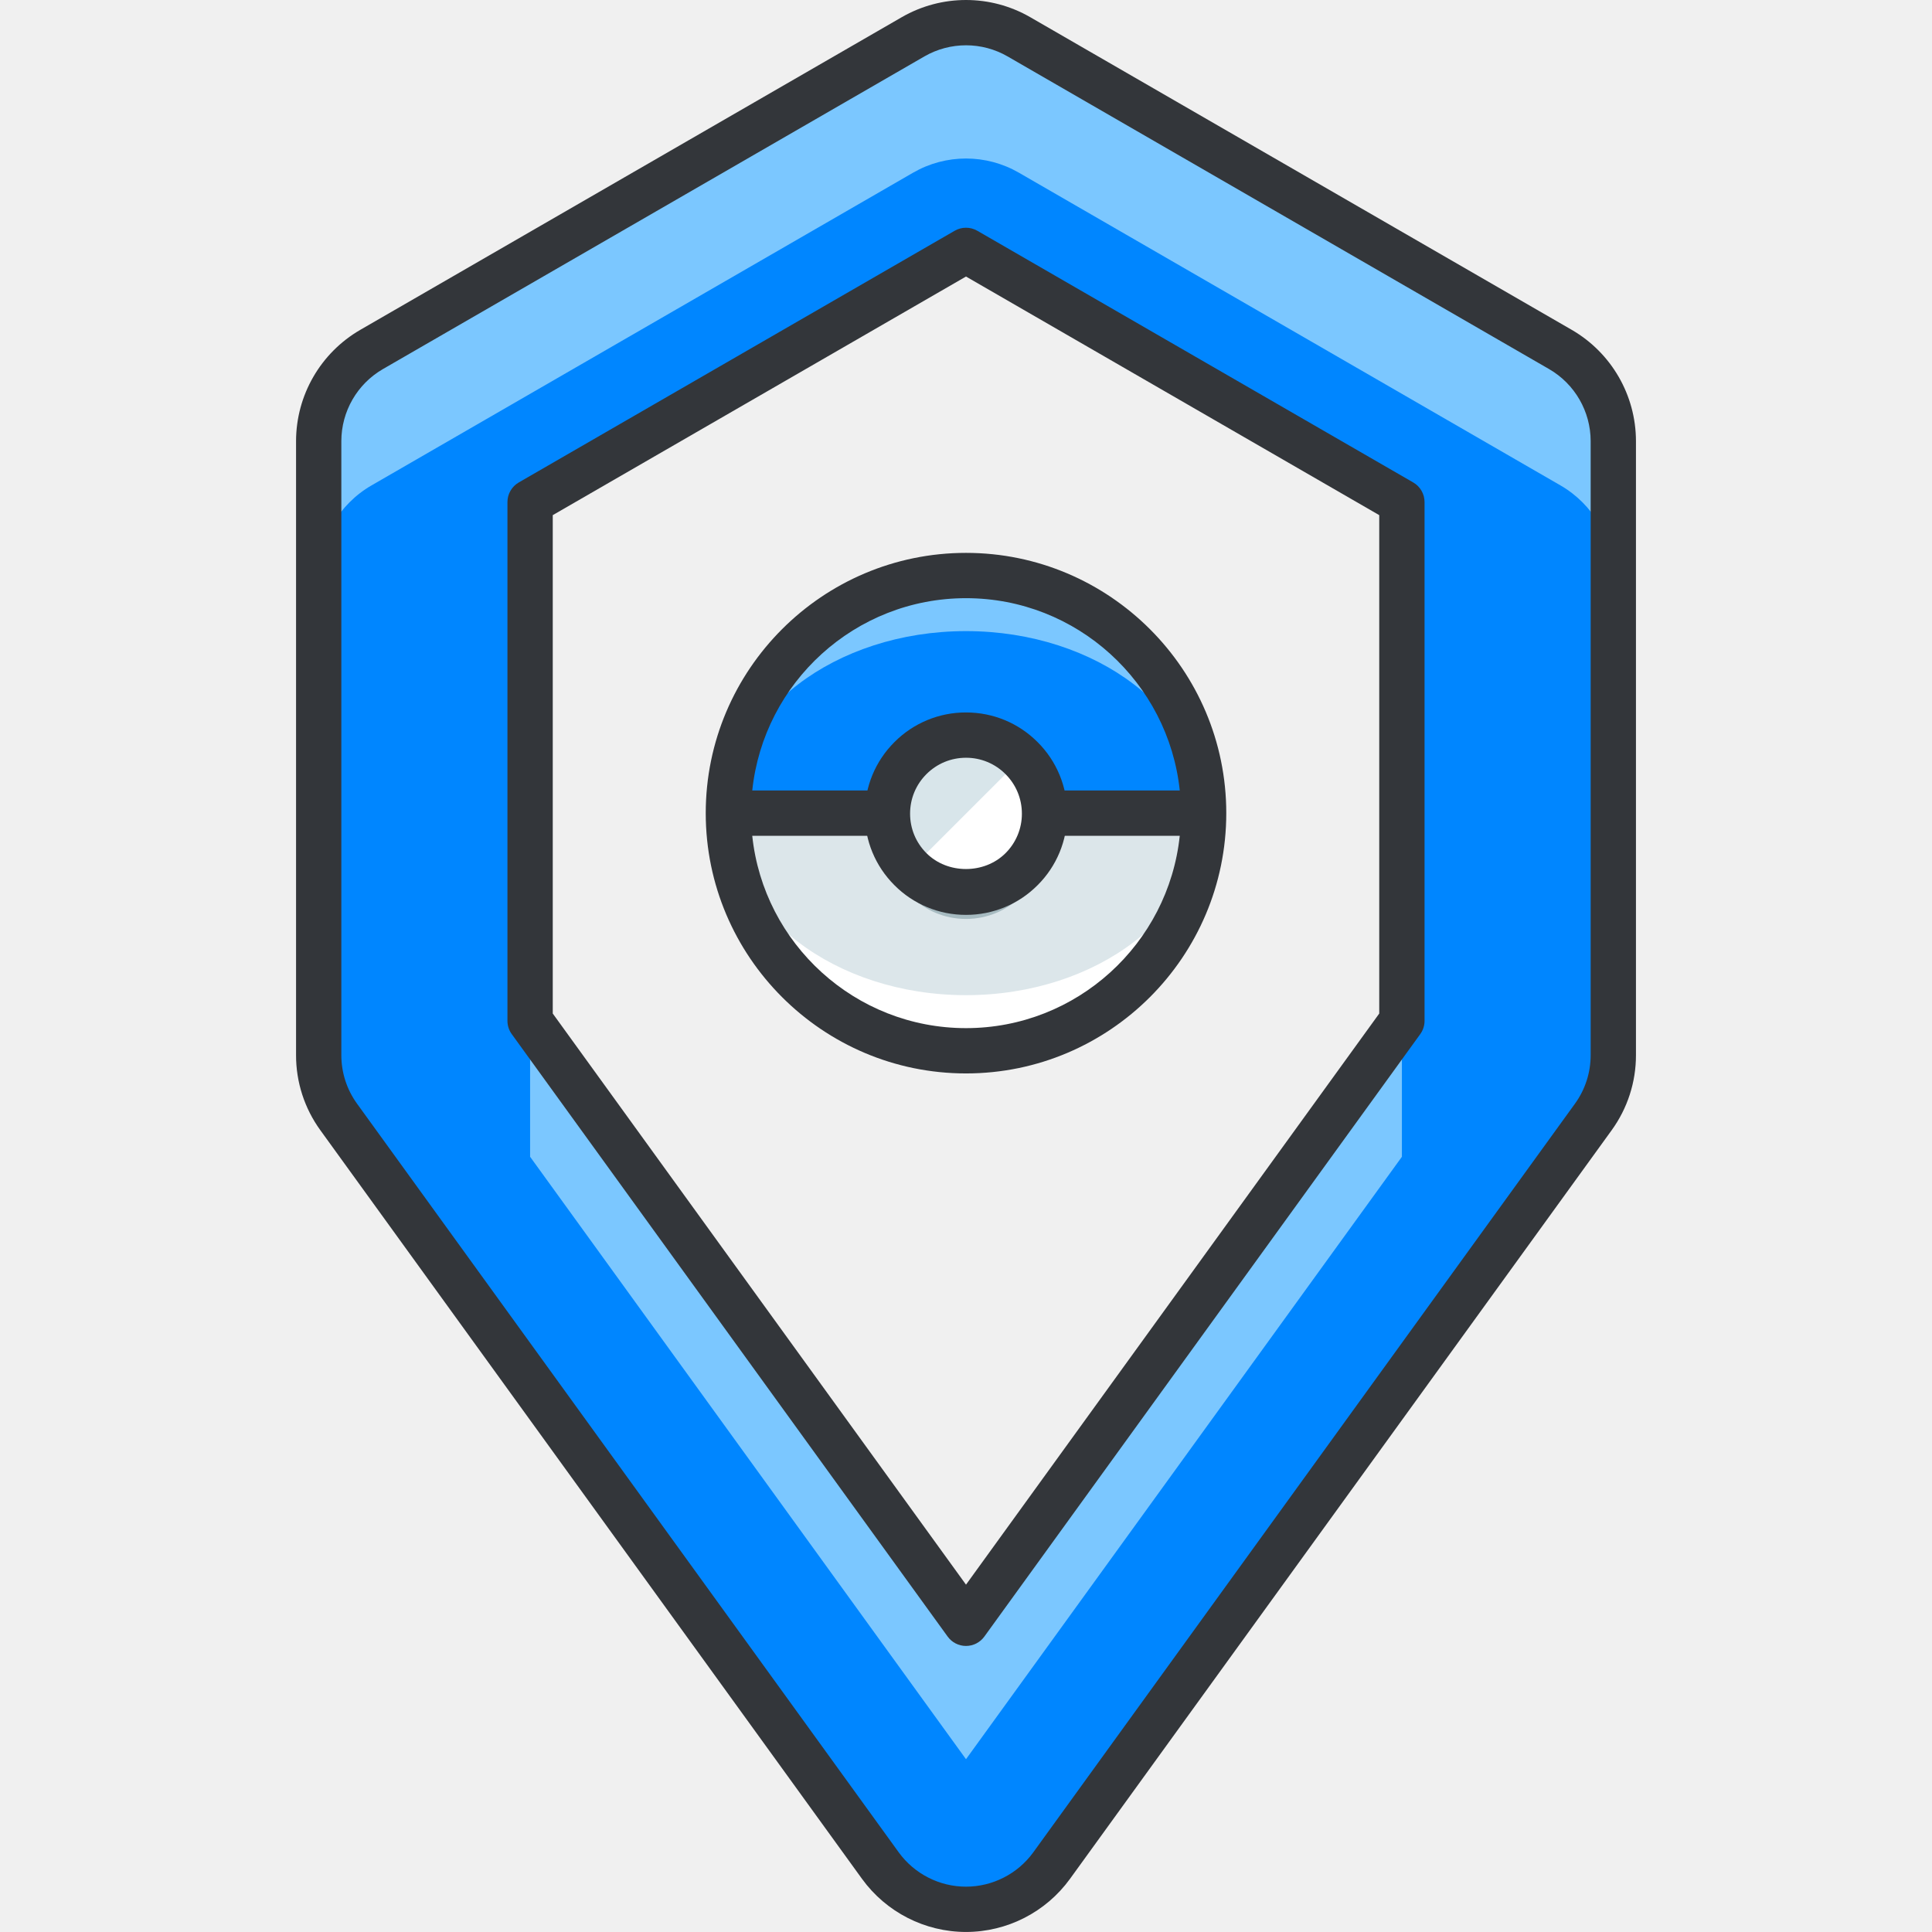
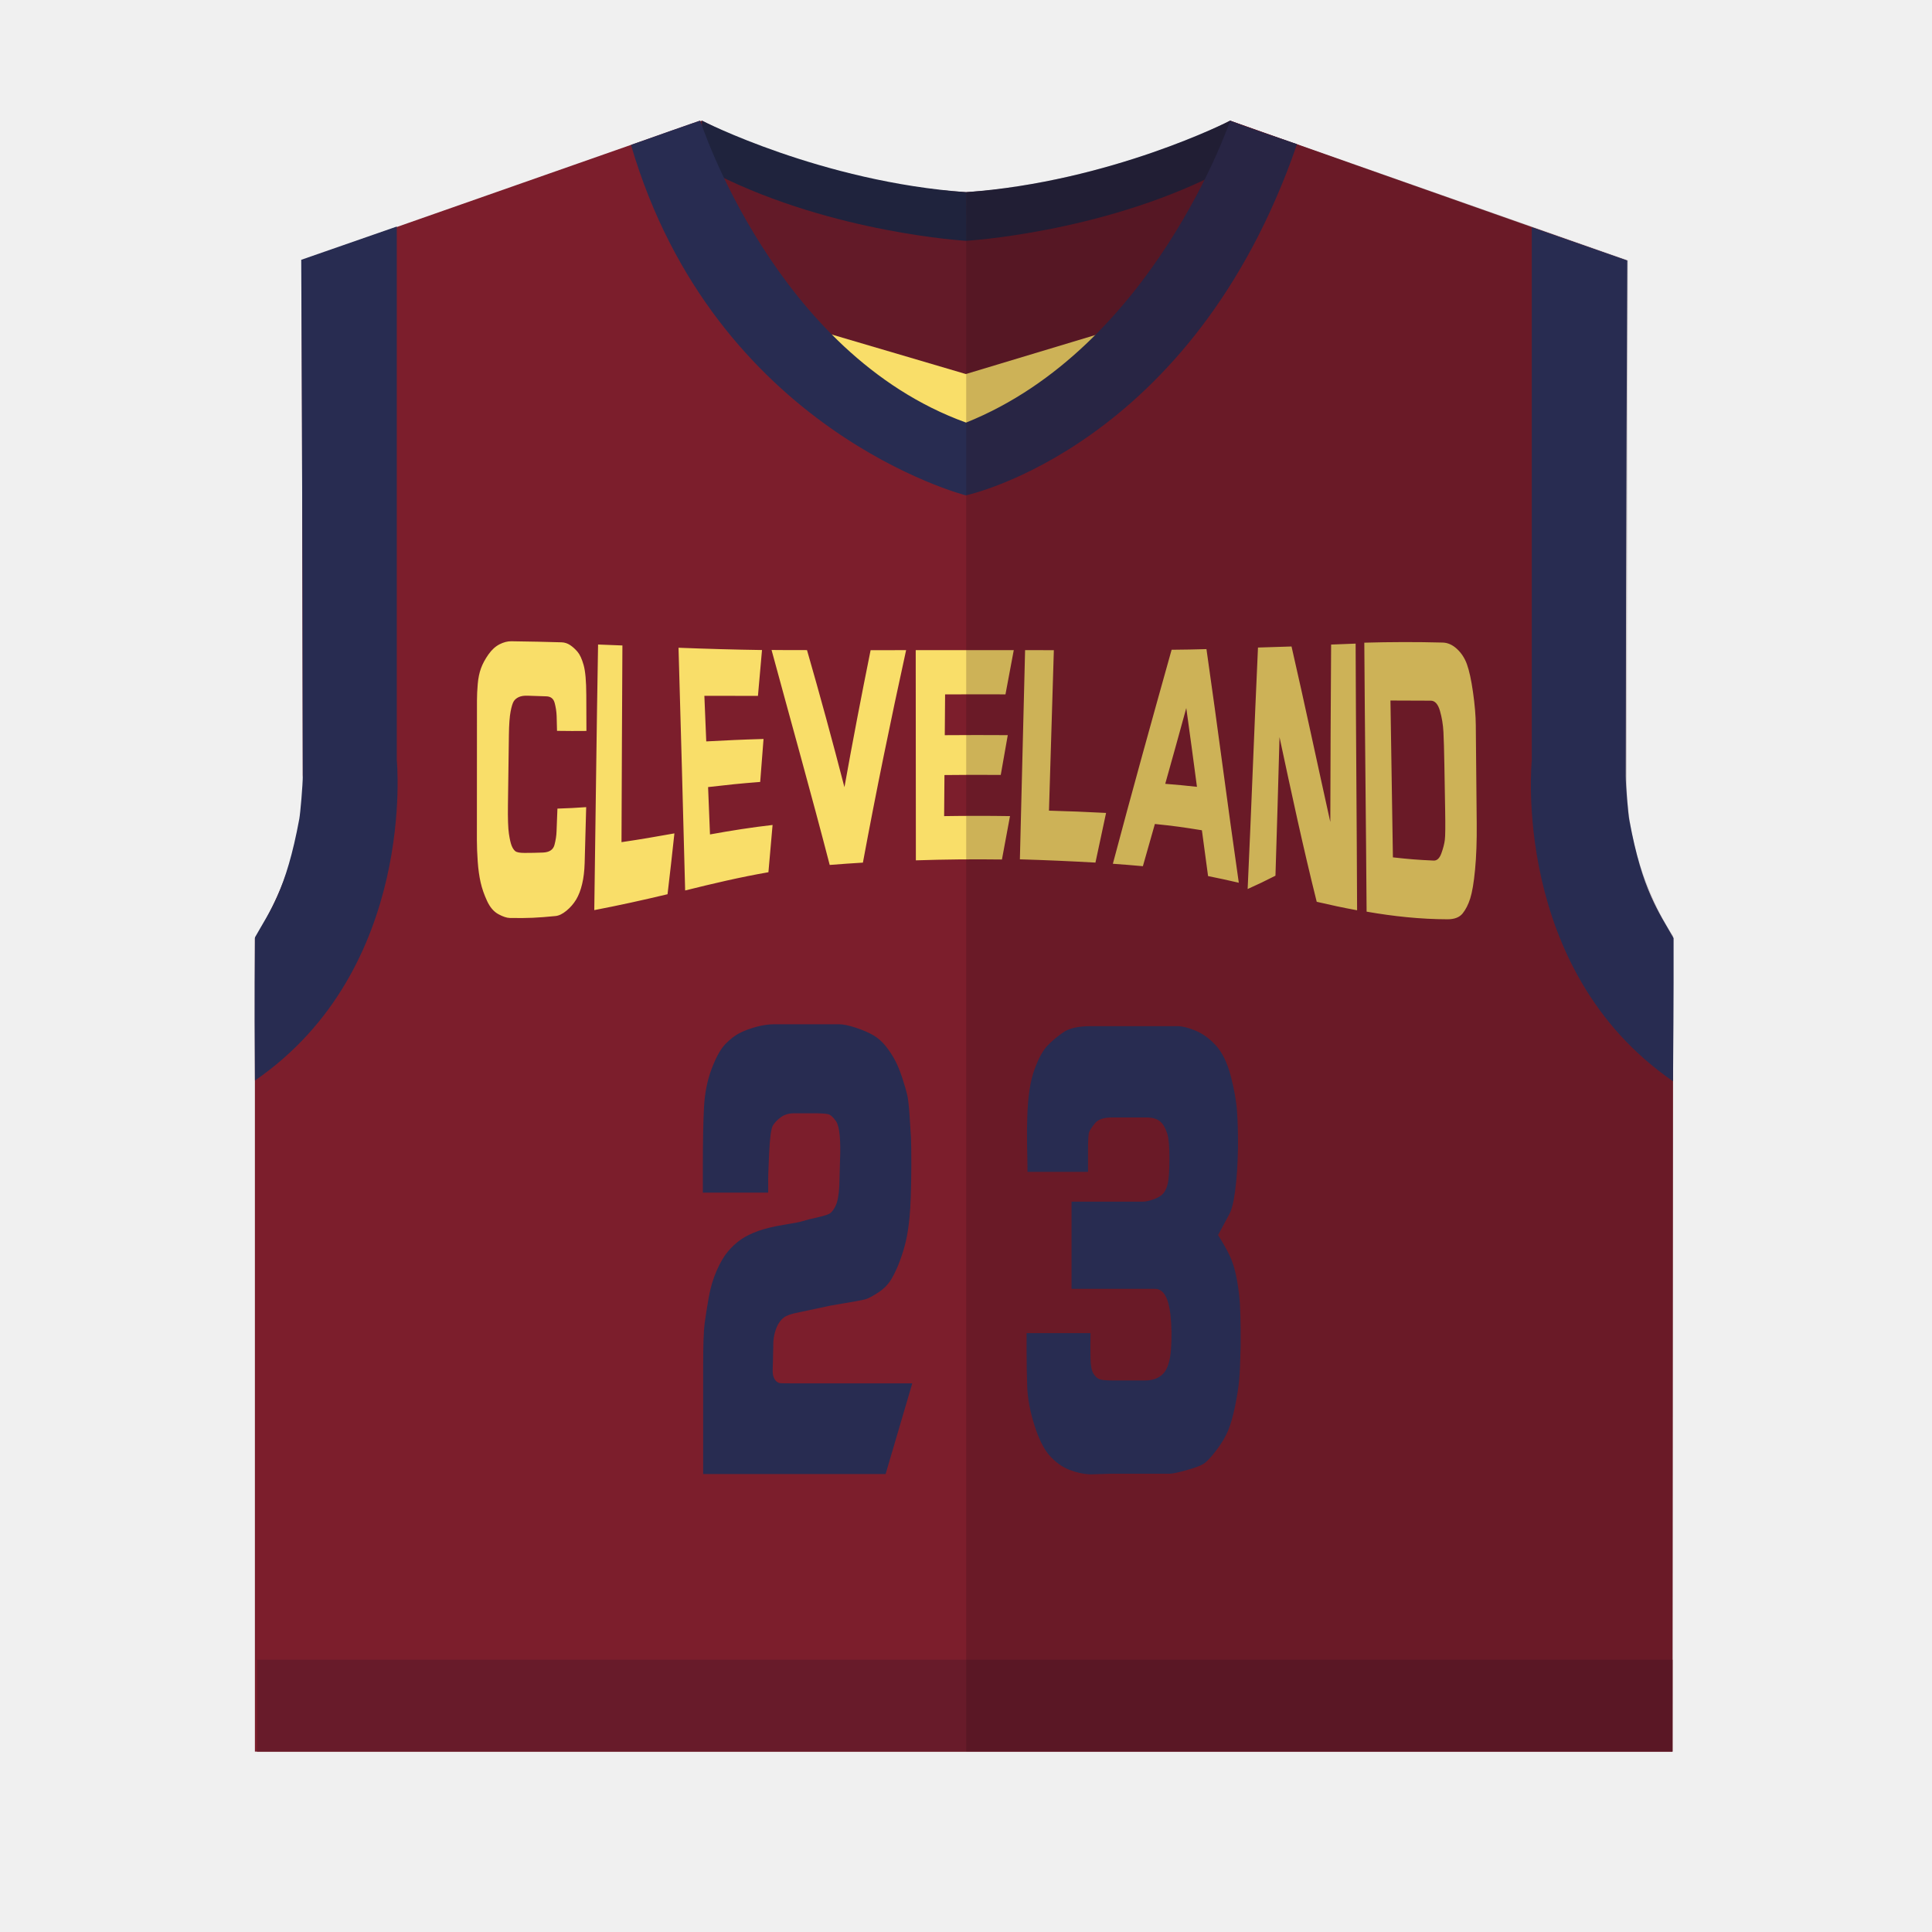
- <svg xmlns="http://www.w3.org/2000/svg" t="1590392208210" class="icon" viewBox="0 0 1024 1024" version="1.1" p-id="4074" width="200" height="200">
+ <svg xmlns="http://www.w3.org/2000/svg" t="1592391197387" class="icon" viewBox="0 0 1024 1024" version="1.1" p-id="1266" width="200" height="200">
  <defs>
    <style type="text/css" />
  </defs>
-   <path d="M512 1011.978a55.994 55.994 0 0 1-45.389-23.179l-287.061-396.744a56.026 56.026 0 0 1-10.637-32.847V233.762a56.034 56.034 0 0 1 28.013-48.526L483.979 19.487a56.058 56.058 0 0 1 56.034 0l287.061 165.749a56.034 56.034 0 0 1 28.013 48.526v325.455a56.042 56.042 0 0 1-10.637 32.847L557.389 988.792a55.978 55.978 0 0 1-45.389 23.187zM280.965 541.072l231.035 319.3 231.035-319.3V266.105L512 132.707 280.965 266.105v274.967z" fill="#7BC7FF" p-id="4075" />
-   <path d="M827.074 257.269L540.013 91.52a56.058 56.058 0 0 0-56.034 0L196.926 257.269a56.034 56.034 0 0 0-28.013 48.526v253.421c0 11.797 3.722 23.283 10.637 32.847l287.061 396.736a56.002 56.002 0 0 0 45.389 23.179 55.994 55.994 0 0 0 45.389-23.179l287.061-396.736a56.026 56.026 0 0 0 10.637-32.847V305.795a56.034 56.034 0 0 0-28.013-48.526z m-84.039 80.869v274.975l-231.035 319.3-231.035-319.308V266.105L512 132.707l231.035 133.398v72.033z" fill="#0086FF" p-id="4076" />
-   <path d="M512 1023.984a68.192 68.192 0 0 1-55.122-28.157L169.825 599.091a67.591 67.591 0 0 1-12.91-39.874V233.762a68.224 68.224 0 0 1 34.008-58.915l287.061-165.757a68.2 68.2 0 0 1 68.032 0l287.061 165.749a68.24 68.24 0 0 1 34.016 58.915v325.455a67.631 67.631 0 0 1-12.91 39.874l-287.061 396.744a68.192 68.192 0 0 1-55.122 28.157z m0-999.975c-7.612 0-15.223 1.961-22.018 5.875L202.929 195.632a44.164 44.164 0 0 0-22.01 38.13v325.455c0 9.324 2.889 18.248 8.356 25.812l287.061 396.736c8.252 11.405 21.578 18.208 35.665 18.208s27.413-6.811 35.665-18.208l287.061-396.736a43.78 43.78 0 0 0 8.356-25.812V233.762a44.172 44.172 0 0 0-22.01-38.13L534.01 29.883a44.06 44.06 0 0 0-22.01-5.875z m0 848.377c-3.85 0-7.467-1.841-9.725-4.97L271.24 548.108a12.006 12.006 0 0 1-2.281-7.035V266.105a12.006 12.006 0 0 1 6.003-10.397l231.035-133.398a12.006 12.006 0 0 1 12.006 0l231.035 133.398a12.006 12.006 0 0 1 6.003 10.397v274.967c0 2.521-0.8 4.986-2.281 7.035l-231.035 319.308a12.006 12.006 0 0 1-9.725 4.97z m-219.029-335.195l219.029 302.708 219.029-302.708V273.036L512 146.57 292.971 273.036v264.154z" fill="#33363A" p-id="4077" />
-   <path d="M512 430.981m-125.946 0a125.946 125.946 0 1 0 251.893 0 125.946 125.946 0 1 0-251.893 0Z" fill="#7BC7FF" p-id="4078" />
-   <path d="M637.946 430.981c0 53.289-56.394 96.477-125.946 96.477-69.544 0-125.938-43.188-125.938-96.477 0-53.233 56.394-96.477 125.938-96.477 69.552 0 125.946 43.244 125.946 96.477z" fill="#0086FF" p-id="4079" />
-   <path d="M386.054 430.981c0 69.56 56.394 125.954 125.938 125.954 69.552 0 125.946-56.394 125.946-125.954H386.054z" fill="#FFFFFF" p-id="4080" />
-   <path d="M511.992 527.458c69.552 0 125.946-43.188 125.946-96.477H386.054c0 53.289 56.394 96.477 125.938 96.477z" fill="#DCE6EA" p-id="4081" />
-   <path d="M512 293.037c-76.059 0-137.944 61.877-137.944 137.944 0 76.075 61.885 137.96 137.944 137.96 76.067 0 137.952-61.885 137.952-137.96 0-76.067-61.893-137.944-137.952-137.944z m0 24.011c58.771 0 107.274 44.733 113.3 101.927h-226.585c6.011-57.203 54.513-101.927 113.284-101.927z m0 227.882c-58.771 0-107.274-44.733-113.292-101.943h226.585c-6.019 57.211-54.521 101.943-113.292 101.943z" fill="#33363A" p-id="4082" />
-   <path d="M511.992 445.42m-41.635 0a41.635 41.635 0 1 0 83.271 0 41.635 41.635 0 1 0-83.271 0Z" fill="#A7BBC1" p-id="4083" />
-   <path d="M511.992 431.253m-41.635 0a41.635 41.635 0 1 0 83.271 0 41.635 41.635 0 1 0-83.271 0Z" fill="#FFFFFF" p-id="4084" />
-   <path d="M482.554 460.691a41.635 41.635 0 0 1 58.883-58.875" fill="#D8E5EA" p-id="4085" />
-   <path d="M512 484.902a53.273 53.273 0 0 1-37.938-15.727c-10.125-10.125-15.703-23.587-15.703-37.922s5.579-27.813 15.711-37.93a53.305 53.305 0 0 1 37.938-15.711c14.335 0 27.805 5.579 37.93 15.711a53.297 53.297 0 0 1 15.711 37.938 53.233 53.233 0 0 1-15.719 37.922 53.273 53.273 0 0 1-37.93 15.719z m0-83.279c-7.916 0-15.359 3.081-20.962 8.676s-8.676 13.038-8.676 20.954 3.081 15.359 8.668 20.938c11.205 11.229 30.726 11.197 41.907 0.016a29.398 29.398 0 0 0 8.684-20.954c0-7.916-3.081-15.359-8.676-20.946l-0.008-0.008a29.374 29.374 0 0 0-20.938-8.676z" fill="#33363A" p-id="4086" />
+   <path d="M652 63.97s-61.31 33.4-139.96 37.89c-78.64-4.49-139.96-37.89-139.96-37.89L308.9 86.13l10.77 117.63 192.38 48.92 192.38-48.92 10.74-117.29L652 63.97z" fill="#631A28" p-id="1267" />
+   <path d="M861.42 410.78l0.58-272.79-210-74.02c-24.84 126.31-141.95 155.11-141.95 155.11S395.09 195.8 370.99 63.97L159.89 138l0.58 272.79s4.37 38.47-25.37 86.56v431.04H886.46s0.33-379.46 0.33-431.04c-29.74-48.1-25.37-86.57-25.37-86.57z" fill="#7C1E2C" p-id="1268" />
+   <path d="M210.3 120.07v282.71s10.84 110.65-75.17 169.92c-0.4-50.2 0-63.51 0-75.86 7.83-14.01 16.47-24.62 23.51-62.84 0.54-2.96 1.86-17.82 1.86-23.42-0.09-131.78-0.84-272.88-0.84-272.88l50.64-17.63z" fill="#282C51" p-id="1269" />
+   <path d="M380.03 92.56c62 31.02 131.98 35.08 131.98 35.08s0.04-1.53 0.04-25.78c-76.65-5.5-139.96-37.9-139.96-37.9s-1.48 11.6 7.94 28.6z" fill="#1F233D" p-id="1270" />
+   <path d="M652.01 63.96s-63.31 32.39-139.96 37.9c0 24.25-0.04 25.78-0.04 25.78s70.07-4.06 132.06-35.08c9.41-17 7.94-28.6 7.94-28.6z" fill="#1F233D" p-id="1271" />
+   <path d="M136.2 879.69h750.28v48.69H136.2z" fill="#681B2A" p-id="1272" />
+   <path d="M440.53 177.21l71.4 21.04 69.81-21.04-69.81 71.89z" fill="#F9DE69" p-id="1273" />
+   <path d="M652.01 63.96s-40.74 120.2-139.97 160.02c-101.11-36.45-140.9-160.03-140.9-160.03s-1.06 0.17-36.7 12.86c44.42 151.77 177.48 185.75 177.48 185.75S632.06 237.27 687.45 76.4c-27.35-9.12-35.44-12.44-35.44-12.44z" fill="#282C51" p-id="1274" />
+   <path d="M295.23 387.37c-0.04-2.96-0.11-5.59-0.2-7.91-0.09-2.31-0.44-4.61-1.05-6.89-0.61-2.28-2.07-3.43-4.43-3.5-3.86-0.12-5.82-0.18-9.85-0.33-1.96-0.07-3.55 0.17-4.75 0.73s-2.09 1.31-2.68 2.27c-0.59 0.96-1.14 2.75-1.65 5.42s-0.81 6.71-0.89 12.24c-0.18 12.36-0.35 24.72-0.51 37.08-0.1 7.35 0.07 12.51 0.52 15.44 0.44 2.93 0.93 5.05 1.45 6.34 0.53 1.3 1.17 2.25 1.92 2.87 0.75 0.61 2.39 0.94 4.9 0.93 3.94-0.01 5.88-0.05 9.74-0.19 3.42-0.13 5.44-1.49 6.12-4.01 0.67-2.52 1.04-4.89 1.11-7.12 0.19-4.86 0.28-7.3 0.47-12.16 6.21-0.2 9.25-0.37 15.24-0.78-0.32 11.88-0.48 17.89-0.81 29.65-0.12 4.18-0.57 7.89-1.35 11.15-0.78 3.26-1.84 5.99-3.17 8.2a23.219 23.219 0 0 1-5.11 5.89c-2.07 1.71-4.02 2.66-5.85 2.83-9.53 0.93-14.35 1.19-24.18 1.02-1.61-0.03-3.63-0.68-6.07-2.01-2.44-1.33-4.44-3.65-5.98-6.98-1.55-3.33-2.7-6.63-3.43-9.87-0.73-3.23-1.25-6.92-1.54-11.07-0.29-4.15-0.44-7.86-0.44-11.12 0.02-24.74 0.02-49.48 0.04-74.23 0-2.62 0.14-5.53 0.41-8.7 0.27-3.16 0.84-5.92 1.72-8.33 0.87-2.41 2.2-4.87 3.96-7.37 1.76-2.5 3.73-4.26 5.88-5.37 2.15-1.1 4.24-1.64 6.27-1.61 11.41 0.16 16.63 0.28 26.57 0.56 1.64 0.05 3.15 0.53 4.55 1.46 1.4 0.93 2.72 2.12 3.95 3.57 1.23 1.45 2.3 3.76 3.22 7 0.92 3.25 1.39 8.46 1.42 16 0.03 7.36 0.04 11.18 0.07 18.94-6.08 0.06-9.18 0.05-15.59-0.04zM316.99 341.61c5.28 0.19 7.84 0.29 12.9 0.5-0.21 34.75-0.33 69.5-0.48 104.25 11.32-1.67 16.87-2.68 28.04-4.65-1.4 12.94-2.13 19.48-3.64 32.25-12.94 3.09-25.77 5.92-38.83 8.42 0.68-46.92 1.19-93.85 2.01-140.77zM359.63 343.32c14.74 0.57 29.49 1 44.25 1.21-0.87 9.59-1.3 14.44-2.15 24.3-11.92-0.04-17.47-0.03-28.4-0.03 0.4 9.48 0.6 14.34 1 24.16 11.75-0.61 17.7-0.92 30.36-1.29-0.71 9.02-1.06 13.58-1.77 22.77-11.35 0.89-16.8 1.49-27.62 2.73 0.4 10.04 0.61 15.09 1.01 25.1 10.98-2.01 22.09-3.76 33.17-5.02-0.88 9.98-1.32 15.01-2.2 25.05-14.85 2.57-29.52 6.03-44.14 9.67-1.14-42.9-2.24-85.78-3.51-128.65zM461.44 344.61c7.61-0.01 11.37-0.01 18.82-0.02-8.21 37.43-15.92 74.94-22.9 112.62-7.04 0.43-10.55 0.68-17.6 1.23-9.87-38.09-20.53-75.97-30.82-113.94 7.03 0.07 10.72 0.08 18.79 0.07 6.95 24.13 13.55 48.35 19.84 72.66 4.35-24.26 8.98-48.45 13.87-72.62zM485.35 344.59c17.32-0.01 34.64-0.01 51.97-0.01-1.77 9.38-2.65 14.07-4.4 23.45-12.74-0.04-19.11-0.03-32 0.02-0.07 8.64-0.1 12.96-0.17 21.61 11.13-0.09 22.26-0.1 33.39-0.02-1.5 8.44-2.24 12.66-3.72 21.09-11.9-0.08-17.86-0.07-29.84 0.06-0.07 8.71-0.1 13.06-0.17 21.77 11.63-0.18 23.28-0.19 34.91-0.01-1.72 9.2-2.57 13.8-4.27 23-15.21-0.2-30.42-0.05-45.62 0.45-0.02-37.15-0.05-74.28-0.08-111.41zM543.32 344.59c6.09 0 9.14 0 15.24 0.01l-2.58 85.06c12.09 0.35 18.13 0.59 30.26 1.21-2.28 10.55-3.4 15.81-5.63 26.32-13.36-0.75-26.67-1.33-40.05-1.73l2.76-110.87zM620.98 344.38c7.68-0.07 11.35-0.14 18.47-0.34 5.94 41.25 11.18 82.59 17.14 123.83-6.5-1.49-9.76-2.22-16.29-3.53-1.32-9.56-1.97-14.47-3.27-24.28-9.82-1.59-14.79-2.3-24.92-3.33-2.57 8.96-3.84 13.43-6.36 22.37-6.37-0.57-9.55-0.82-15.91-1.29 10.05-37.9 20.56-75.67 31.14-113.43z m-3.38 71.06c6.84 0.55 10.19 0.87 16.81 1.59-1.84-13.93-3.71-27.85-5.66-41.75-3.67 13.4-7.38 26.79-11.15 40.16zM666.76 343.21c7.22-0.21 10.74-0.34 17.78-0.56 7.1 30.96 13.66 62.03 20.55 93.04 0.11-31.36 0.18-62.71 0.43-94.06 5.14-0.22 7.73-0.33 12.99-0.5 0.15 47.11 0.61 94.22 0.78 141.34-8.58-1.6-12.86-2.54-21.4-4.5-7.24-28.95-13.48-58.1-19.72-87.28-0.69 24.48-1.34 48.97-2.15 73.45-5.84 2.98-8.79 4.36-14.74 7.06 1.98-42.66 3.5-85.33 5.48-127.99zM723.11 340.63c13.84-0.39 27.69-0.43 41.54-0.06 2.65 0.07 5.17 1.16 7.53 3.34 2.36 2.18 4.15 4.88 5.34 8.2 1.19 3.33 2.26 8.13 3.2 14.74 0.95 6.62 1.44 12.52 1.48 17.43 0.16 17.4 0.33 34.8 0.49 52.2 0.09 9.33-0.21 17.5-0.88 24.49-0.67 6.99-1.52 11.92-2.55 15.19-1.03 3.27-2.37 5.89-4.02 7.96-1.66 2.07-4.32 3.12-7.99 3.12-14.4-0.03-28.75-1.57-42.92-4.05-0.33-47.52-0.92-95.04-1.22-142.56z m13.86 30.66c0.42 27.71 0.88 55.42 1.3 83.13 8.52 0.94 12.83 1.31 21.59 1.7 1.78 0.08 3.15-1.2 4.11-3.87 0.96-2.67 1.57-5.05 1.82-7.09 0.26-2.04 0.32-7.26 0.17-15.86-0.16-9.45-0.24-14.27-0.41-23.78-0.13-7.8-0.3-13.63-0.5-17.55s-0.82-7.67-1.86-11.26c-1.04-3.58-2.67-5.33-4.86-5.34-8.84-0.03-13.08-0.05-21.36-0.08z" fill="#F9DE69" p-id="1275" />
+   <path d="M512.1 928.38h374.4l0.33-432.18s-24.72-35.09-24.67-82.41 0.66-275.83 0.66-275.83L652 63.97s-61.38 31.87-139.9 37.95v826.46z" fill="#280B13" opacity=".21" p-id="1276" />
+   <path d="M811.87 120.46v282.71s-11.14 110.65 74.87 169.92c0.4-50.2 0.29-63.51 0.29-75.86-7.83-14.01-16.47-24.62-23.51-62.84-0.54-2.96-1.86-17.82-1.86-23.42 0.09-131.78 0.84-272.88 0.84-272.88l-50.63-17.63z" fill="#282C51" p-id="1277" />
+   <path d="M372.53 632.11V618.9c0-13.84 0.2-24.51 0.6-32.01 0.4-7.49 1.75-14.3 4.07-20.42 2.31-6.12 4.75-10.5 7.3-13.13 2.55-2.63 5.09-4.58 7.6-5.84 2.51-1.26 5.45-2.34 8.8-3.26 3.35-0.91 6.54-1.37 9.58-1.37h34.11c2.31 0 5.37 0.63 9.16 1.89 3.79 1.26 6.88 2.6 9.28 4.03 2.39 1.43 4.51 3.29 6.34 5.58s3.45 4.72 4.85 7.29c1.39 2.57 2.73 5.81 4.01 9.7 1.28 3.89 2.15 6.89 2.63 9.01s0.9 5.87 1.26 11.24c0.36 5.38 0.6 9.18 0.72 11.41 0.12 2.23 0.18 7.24 0.18 15.02-0.08 12.47-0.38 21.37-0.9 26.69s-1.18 9.67-1.97 13.04c-0.8 3.38-1.84 6.81-3.11 10.3-1.28 3.49-2.75 6.69-4.43 9.61-1.68 2.92-4.01 5.35-7 7.29-2.99 1.95-5.21 3.15-6.64 3.6-1.44 0.46-7.7 1.6-18.79 3.43l-16.88 3.6c-3.75 0.69-6.38 1.6-7.9 2.75-1.52 1.14-2.75 2.83-3.71 5.06-0.96 2.23-1.56 4.72-1.79 7.47l-0.24 11.16-0.12 3.6c-0.08 2.29 0.2 3.95 0.84 4.98 0.32 0.69 0.78 1.26 1.38 1.72 0.6 0.46 1.18 0.72 1.74 0.77 0.56 0.06 2.31 0.09 5.27 0.09h64.75l-14.12 48.06h-96.71V724.1c0-11.21 0.26-18.76 0.78-22.66 0.52-3.89 1.24-8.44 2.15-13.64 0.92-5.21 2.31-9.96 4.19-14.25 1.87-4.29 3.87-7.69 5.98-10.21 2.11-2.52 4.41-4.63 6.88-6.35 2.47-1.72 5.54-3.23 9.22-4.55 3.67-1.31 8.18-2.4 13.52-3.26 5.35-0.86 8.7-1.52 10.05-1.97l3.71-1.03c5.27-1.14 8.6-2.03 9.99-2.66 1.4-0.63 2.63-2.09 3.71-4.38s1.74-5.78 1.98-10.47l0.36-13.04c0.48-11.33-0.2-18.42-2.03-21.28-1.6-2.29-3.07-3.58-4.43-3.86-1.36-0.28-3.95-0.43-7.78-0.43h-10.05c-2.79 0-5.13 0.69-7 2.06-1.88 1.37-3.29 2.83-4.25 4.38-0.96 1.54-1.64 6.55-2.03 15.02-0.4 8.47-0.56 13.62-0.48 15.45v5.15h-34.63zM567.94 683.08v-46.17h37.58c1.67 0 3.69-0.43 6.04-1.29 2.35-0.86 4.05-1.92 5.09-3.17 1.04-1.26 1.81-3 2.33-5.24 0.52-2.23 0.8-6.52 0.84-12.87 0.04-6.35-0.34-10.84-1.14-13.47-1.04-3.2-2.39-5.43-4.07-6.69-1.68-1.26-3.95-1.89-6.82-1.89h-18.43c-4.39 0-7.4 1.03-9.04 3.09-1.64 2.06-2.65 3.6-3.05 4.63-0.4 1.03-0.6 4.35-0.6 9.95v11.16H544.6c0-2.52-0.02-4.35-0.06-5.49-0.04-1.14-0.1-4.26-0.18-9.35-0.08-5.09-0.04-9.87 0.12-14.33 0.32-10.64 1.57-18.96 3.77-24.97 2.19-6.01 4.51-10.27 6.94-12.79 2.43-2.52 5.23-4.86 8.38-7.04 3.15-2.17 7.96-3.26 14.42-3.26h46.2c2.39 0 5.51 0.77 9.34 2.32s7.44 4.15 10.83 7.81c3.39 3.66 6.02 9.01 7.9 16.05 1.87 7.04 3.01 13.47 3.41 19.31 0.4 5.83 0.56 12.36 0.48 19.57-0.16 8.47-0.66 15.88-1.5 22.23s-1.97 10.67-3.41 12.96l-5.63 10.47c2.71 4.35 4.71 7.87 5.98 10.56 1.28 2.69 2.31 5.66 3.11 8.92 0.8 3.26 1.5 7.41 2.09 12.44 0.6 5.04 0.86 14.02 0.78 26.95-0.16 7.89-0.42 13.85-0.78 17.85-0.36 4.01-1.08 8.64-2.16 13.9s-2.29 9.55-3.65 12.87c-1.36 3.32-3.47 6.87-6.34 10.64-2.87 3.78-5.17 6.18-6.88 7.21-1.72 1.03-4.77 2.15-9.16 3.35-4.39 1.2-7.22 1.8-8.5 1.8H589l-10.89 0.34c-3.75-0.12-7.52-0.92-11.31-2.4-3.79-1.49-7.24-3.95-10.35-7.38s-5.85-8.87-8.2-16.31c-2.35-7.44-3.63-14.39-3.83-20.85-0.2-6.46-0.3-12.27-0.3-17.42V706.6h33.87c-0.08 5.04-0.08 9.5 0 13.39 0.08 3.89 0.6 6.58 1.56 8.07 0.96 1.49 1.99 2.46 3.11 2.92 1.12 0.46 3.35 0.69 6.7 0.69h17.59c4.07 0 7.26-1.2 9.58-3.6 2.31-2.4 3.69-6.75 4.13-13.04 0.44-6.29 0.34-12.41-0.3-18.37-0.56-4.58-1.52-7.98-2.87-10.21-1.36-2.23-3.15-3.35-5.39-3.35h-44.16z" fill="#282C51" p-id="1278" />
</svg>
